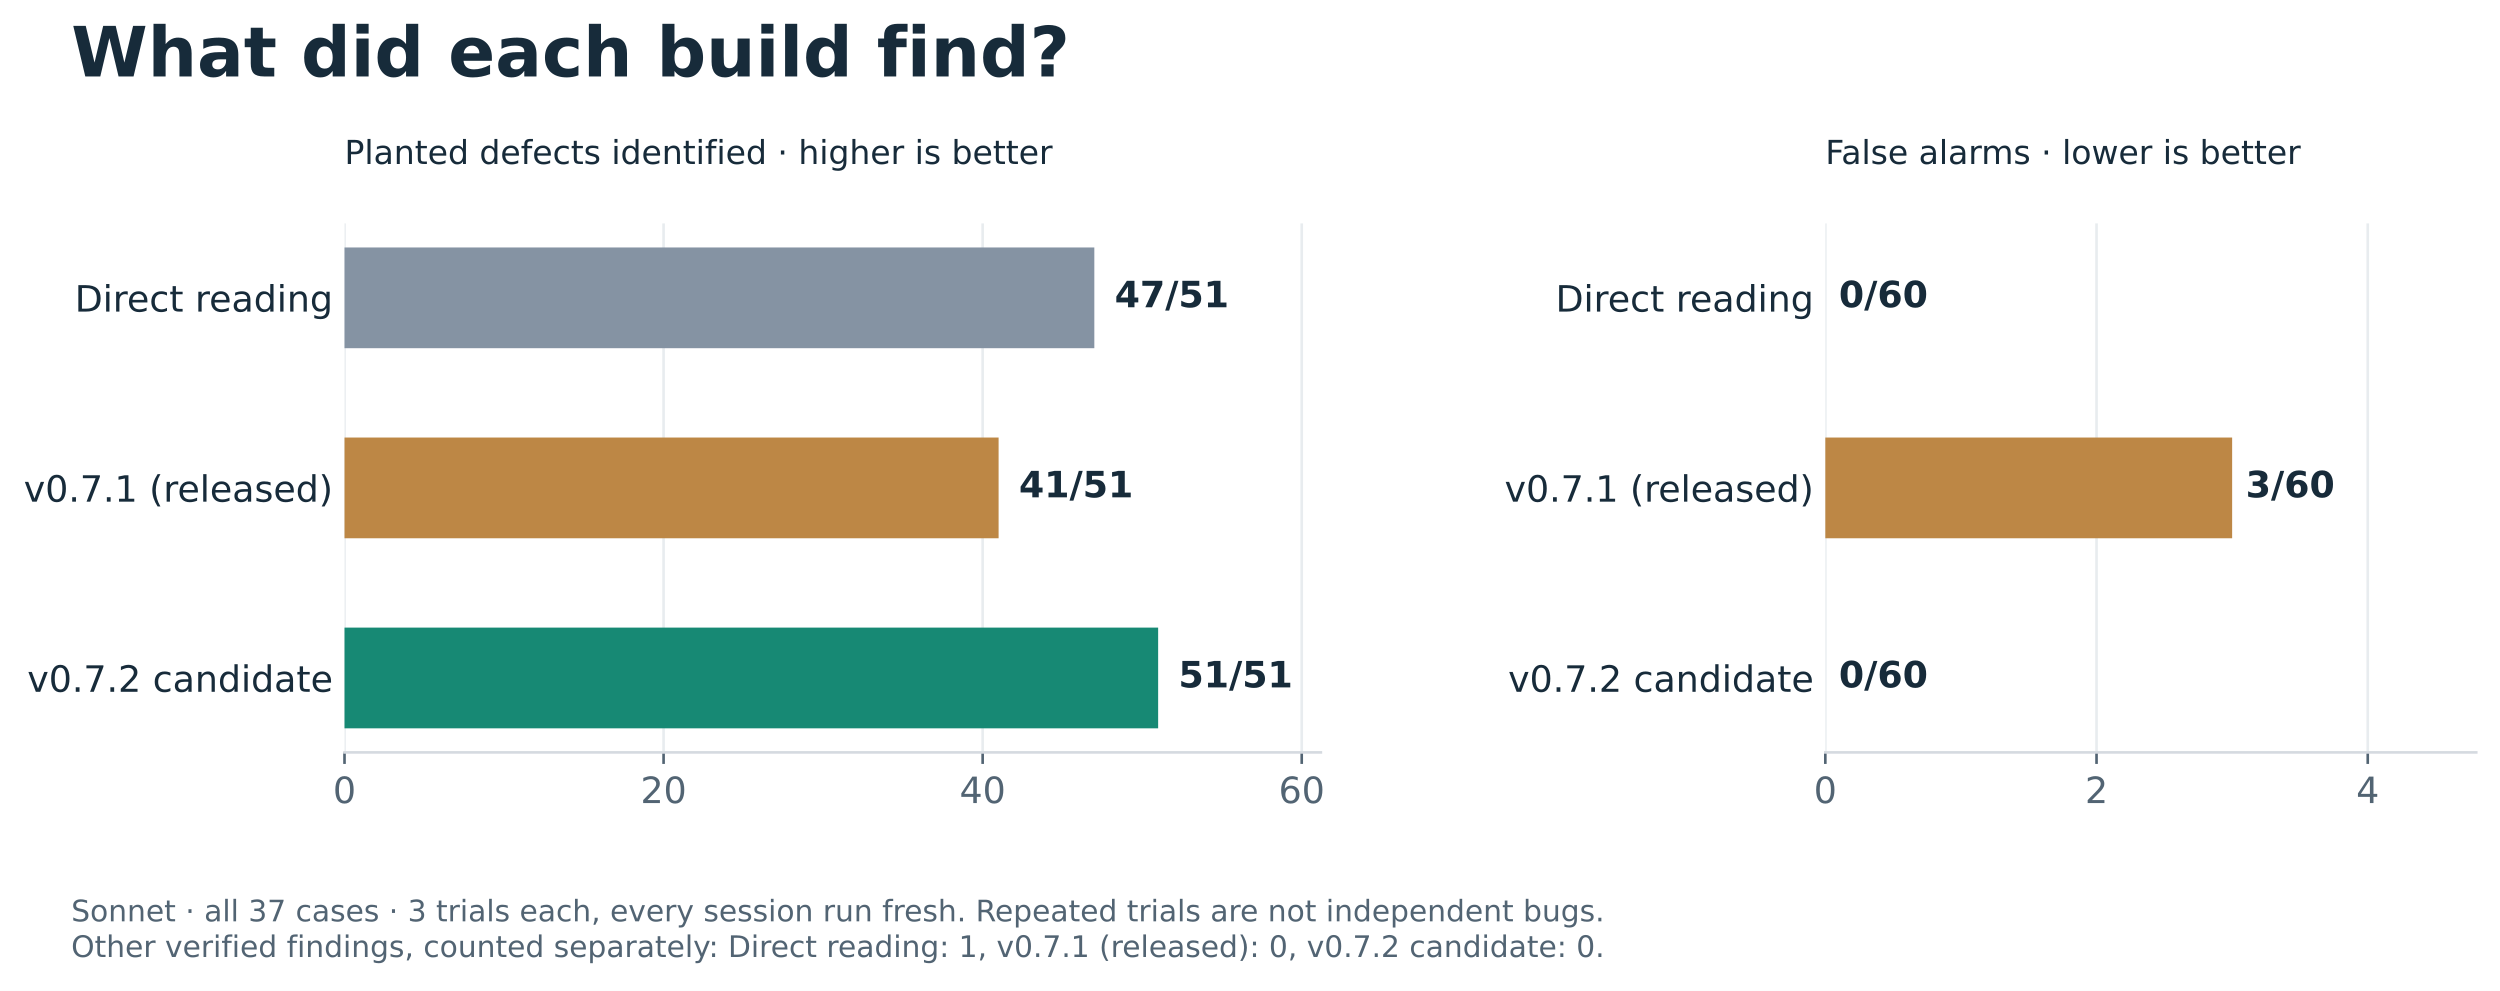
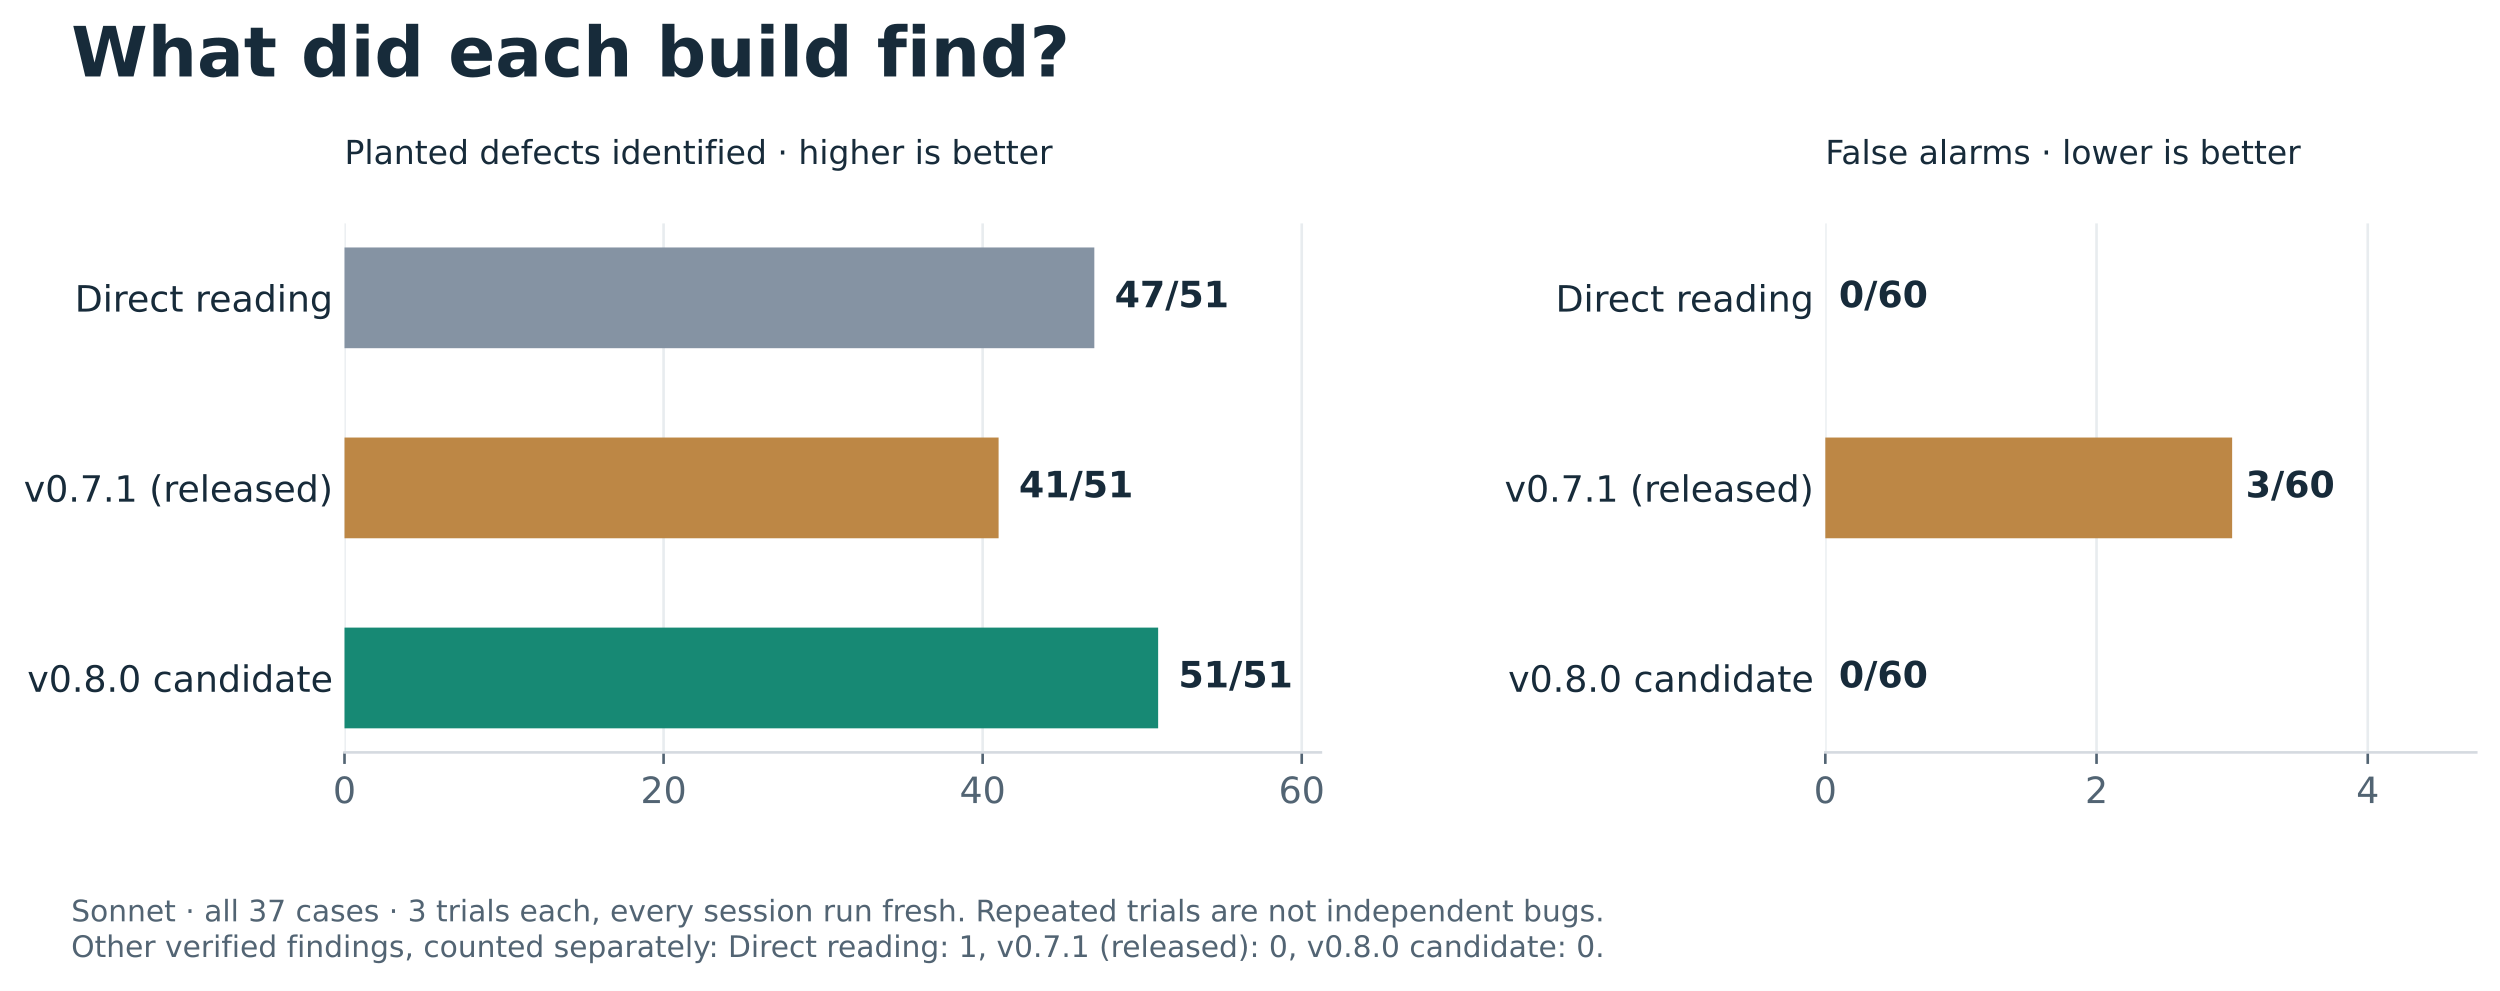
<svg xmlns="http://www.w3.org/2000/svg" xmlns:xlink="http://www.w3.org/1999/xlink" width="757.414pt" height="300.207pt" viewBox="0 0 757.414 300.207" version="1.1">
  <defs>
    <style type="text/css">*{stroke-linejoin: round; stroke-linecap: butt}</style>
  </defs>
  <g id="figure_1">
    <g id="patch_1">
      <path d="M 0 300.207 L 757.414 300.207 L 757.414 0 L 0 0 z " style="fill: #ffffff" />
    </g>
    <g id="axes_1">
      <g id="patch_2">
        <path d="M 104.374 227.952 L 400.178 227.952 L 400.178 67.68 L 104.374 67.68 z " style="fill: #ffffff" />
      </g>
      <g id="matplotlib.axis_1">
        <g id="xtick_1">
          <g id="line2d_1">
-             <path d="M 104.374 227.952 L 104.374 67.68 " clip-path="url(#pa6eb727b9a)" style="fill: none; stroke: #e8ecef; stroke-width: 0.8; stroke-linecap: square" />
+             <path d="M 104.374 227.952 L 104.374 67.68 " clip-path="url(#pe81498deff)" style="fill: none; stroke: #e8ecef; stroke-width: 0.8; stroke-linecap: square" />
          </g>
          <g id="line2d_2">
            <defs>
-               <path id="mdb88b208e1" d="M 0 0 L 0 3.5 " style="stroke: #526473; stroke-width: 0.8" />
+               <path id="m0980cc1a50" d="M 0 0 L 0 3.5 " style="stroke: #526473; stroke-width: 0.8" />
            </defs>
            <g>
-               <use xlink:href="#mdb88b208e1" x="104.374" y="227.952" style="fill: #526473; stroke: #526473; stroke-width: 0.8" />
+               <use xlink:href="#m0980cc1a50" x="104.374" y="227.952" style="fill: #526473; stroke: #526473; stroke-width: 0.8" />
            </g>
          </g>
          <g id="text_1">
            <text style="font-size: 11px; font-family: 'DejaVu Sans'; text-anchor: middle; fill: #526473" x="104.374" y="243.309" transform="rotate(-0 104.3736 243.3094)">0</text>
          </g>
        </g>
        <g id="xtick_2">
          <g id="line2d_3">
-             <path d="M 201.042 227.952 L 201.042 67.68 " clip-path="url(#pa6eb727b9a)" style="fill: none; stroke: #e8ecef; stroke-width: 0.8; stroke-linecap: square" />
+             <path d="M 201.042 227.952 L 201.042 67.68 " clip-path="url(#pe81498deff)" style="fill: none; stroke: #e8ecef; stroke-width: 0.8; stroke-linecap: square" />
          </g>
          <g id="line2d_4">
            <g>
-               <use xlink:href="#mdb88b208e1" x="201.042" y="227.952" style="fill: #526473; stroke: #526473; stroke-width: 0.8" />
+               <use xlink:href="#m0980cc1a50" x="201.042" y="227.952" style="fill: #526473; stroke: #526473; stroke-width: 0.8" />
            </g>
          </g>
          <g id="text_2">
            <text style="font-size: 11px; font-family: 'DejaVu Sans'; text-anchor: middle; fill: #526473" x="201.042" y="243.309" transform="rotate(-0 201.0418 243.3094)">20</text>
          </g>
        </g>
        <g id="xtick_3">
          <g id="line2d_5">
-             <path d="M 297.71 227.952 L 297.71 67.68 " clip-path="url(#pa6eb727b9a)" style="fill: none; stroke: #e8ecef; stroke-width: 0.8; stroke-linecap: square" />
+             <path d="M 297.71 227.952 L 297.71 67.68 " clip-path="url(#pe81498deff)" style="fill: none; stroke: #e8ecef; stroke-width: 0.8; stroke-linecap: square" />
          </g>
          <g id="line2d_6">
            <g>
-               <use xlink:href="#mdb88b208e1" x="297.71" y="227.952" style="fill: #526473; stroke: #526473; stroke-width: 0.8" />
+               <use xlink:href="#m0980cc1a50" x="297.71" y="227.952" style="fill: #526473; stroke: #526473; stroke-width: 0.8" />
            </g>
          </g>
          <g id="text_3">
            <text style="font-size: 11px; font-family: 'DejaVu Sans'; text-anchor: middle; fill: #526473" x="297.71" y="243.309" transform="rotate(-0 297.7099 243.3094)">40</text>
          </g>
        </g>
        <g id="xtick_4">
          <g id="line2d_7">
-             <path d="M 394.378 227.952 L 394.378 67.68 " clip-path="url(#pa6eb727b9a)" style="fill: none; stroke: #e8ecef; stroke-width: 0.8; stroke-linecap: square" />
+             <path d="M 394.378 227.952 L 394.378 67.68 " clip-path="url(#pe81498deff)" style="fill: none; stroke: #e8ecef; stroke-width: 0.8; stroke-linecap: square" />
          </g>
          <g id="line2d_8">
            <g>
-               <use xlink:href="#mdb88b208e1" x="394.378" y="227.952" style="fill: #526473; stroke: #526473; stroke-width: 0.8" />
+               <use xlink:href="#m0980cc1a50" x="394.378" y="227.952" style="fill: #526473; stroke: #526473; stroke-width: 0.8" />
            </g>
          </g>
          <g id="text_4">
            <text style="font-size: 11px; font-family: 'DejaVu Sans'; text-anchor: middle; fill: #526473" x="394.378" y="243.309" transform="rotate(-0 394.3781 243.3094)">60</text>
          </g>
        </g>
      </g>
      <g id="matplotlib.axis_2">
        <g id="ytick_1">
          <g id="line2d_9" />
          <g id="text_5">
            <text style="font-size: 11px; font-family: 'DejaVu Sans'; text-anchor: end; fill: #172b3a" x="100.874" y="94.405" transform="rotate(-0 100.8736 94.40549)">Direct reading</text>
          </g>
        </g>
        <g id="ytick_2">
          <g id="line2d_10" />
          <g id="text_6">
            <text style="font-size: 11px; font-family: 'DejaVu Sans'; text-anchor: end; fill: #172b3a" x="100.874" y="151.995" transform="rotate(-0 100.8736 151.9951)">v0.7.1 (released)</text>
          </g>
        </g>
        <g id="ytick_3">
          <g id="line2d_11" />
          <g id="text_7">
-             <text style="font-size: 11px; font-family: 'DejaVu Sans'; text-anchor: end; fill: #172b3a" x="100.874" y="209.585" transform="rotate(-0 100.8736 209.5848)">v0.7.2 candidate</text>
+             <text style="font-size: 11px; font-family: 'DejaVu Sans'; text-anchor: end; fill: #172b3a" x="100.874" y="209.585" transform="rotate(-0 100.8736 209.5848)">v0.8.0 candidate</text>
          </g>
        </g>
      </g>
      <g id="patch_3">
-         <path d="M 104.374 74.965 L 331.544 74.965 L 331.544 105.488 L 104.374 105.488 z " clip-path="url(#pa6eb727b9a)" style="fill: #8593a3" />
+         <path d="M 104.374 74.965 L 331.544 74.965 L 331.544 105.488 L 104.374 105.488 z " clip-path="url(#pe81498deff)" style="fill: #8593a3" />
      </g>
      <g id="patch_4">
-         <path d="M 104.374 132.555 L 302.543 132.555 L 302.543 163.077 L 104.374 163.077 z " clip-path="url(#pa6eb727b9a)" style="fill: #bd8745" />
+         <path d="M 104.374 132.555 L 302.543 132.555 L 302.543 163.077 L 104.374 163.077 z " clip-path="url(#pe81498deff)" style="fill: #bd8745" />
      </g>
      <g id="patch_5">
-         <path d="M 104.374 190.144 L 350.877 190.144 L 350.877 220.667 L 104.374 220.667 z " clip-path="url(#pa6eb727b9a)" style="fill: #178974" />
+         <path d="M 104.374 190.144 L 350.877 190.144 L 350.877 220.667 L 104.374 220.667 z " clip-path="url(#pe81498deff)" style="fill: #178974" />
      </g>
      <g id="patch_6">
        <path d="M 104.374 227.952 L 400.178 227.952 " style="fill: none; stroke: #d5dae0; stroke-width: 0.8; stroke-linejoin: miter; stroke-linecap: square" />
      </g>
      <g id="text_8">
        <text style="font-weight: 700; font-size: 11px; font-family: 'DejaVu Sans'; text-anchor: start; fill: #172b3a" x="337.706" y="93.084" transform="rotate(-0 337.7064 93.08377)">47/51</text>
      </g>
      <g id="text_9">
        <text style="font-weight: 700; font-size: 11px; font-family: 'DejaVu Sans'; text-anchor: start; fill: #172b3a" x="308.706" y="150.673" transform="rotate(-0 308.7059 150.6734)">41/51</text>
      </g>
      <g id="text_10">
        <text style="font-weight: 700; font-size: 11px; font-family: 'DejaVu Sans'; text-anchor: start; fill: #172b3a" x="357.04" y="208.263" transform="rotate(-0 357.04 208.2631)">51/51</text>
      </g>
      <g id="text_11">
        <text style="font-size: 10px; font-family: 'DejaVu Sans'; text-anchor: start; fill: #172b3a" x="104.374" y="49.68" transform="rotate(-0 104.3736 49.68)">Planted defects identified · higher is better</text>
      </g>
    </g>
    <g id="axes_2">
      <g id="patch_7">
        <path d="M 553.011 227.952 L 750.214 227.952 L 750.214 67.68 L 553.011 67.68 z " style="fill: #ffffff" />
      </g>
      <g id="matplotlib.axis_3">
        <g id="xtick_5">
          <g id="line2d_12">
-             <path d="M 553.011 227.952 L 553.011 67.68 " clip-path="url(#p273f39f75e)" style="fill: none; stroke: #e8ecef; stroke-width: 0.8; stroke-linecap: square" />
+             <path d="M 553.011 227.952 L 553.011 67.68 " clip-path="url(#p9abb02469e)" style="fill: none; stroke: #e8ecef; stroke-width: 0.8; stroke-linecap: square" />
          </g>
          <g id="line2d_13">
            <g>
-               <use xlink:href="#mdb88b208e1" x="553.011" y="227.952" style="fill: #526473; stroke: #526473; stroke-width: 0.8" />
+               <use xlink:href="#m0980cc1a50" x="553.011" y="227.952" style="fill: #526473; stroke: #526473; stroke-width: 0.8" />
            </g>
          </g>
          <g id="text_12">
            <text style="font-size: 11px; font-family: 'DejaVu Sans'; text-anchor: middle; fill: #526473" x="553.011" y="243.309" transform="rotate(-0 553.0105 243.3094)">0</text>
          </g>
        </g>
        <g id="xtick_6">
          <g id="line2d_14">
-             <path d="M 635.178 227.952 L 635.178 67.68 " clip-path="url(#p273f39f75e)" style="fill: none; stroke: #e8ecef; stroke-width: 0.8; stroke-linecap: square" />
+             <path d="M 635.178 227.952 L 635.178 67.68 " clip-path="url(#p9abb02469e)" style="fill: none; stroke: #e8ecef; stroke-width: 0.8; stroke-linecap: square" />
          </g>
          <g id="line2d_15">
            <g>
-               <use xlink:href="#mdb88b208e1" x="635.178" y="227.952" style="fill: #526473; stroke: #526473; stroke-width: 0.8" />
+               <use xlink:href="#m0980cc1a50" x="635.178" y="227.952" style="fill: #526473; stroke: #526473; stroke-width: 0.8" />
            </g>
          </g>
          <g id="text_13">
            <text style="font-size: 11px; font-family: 'DejaVu Sans'; text-anchor: middle; fill: #526473" x="635.178" y="243.309" transform="rotate(-0 635.1785 243.3094)">2</text>
          </g>
        </g>
        <g id="xtick_7">
          <g id="line2d_16">
-             <path d="M 717.346 227.952 L 717.346 67.68 " clip-path="url(#p273f39f75e)" style="fill: none; stroke: #e8ecef; stroke-width: 0.8; stroke-linecap: square" />
+             <path d="M 717.346 227.952 L 717.346 67.68 " clip-path="url(#p9abb02469e)" style="fill: none; stroke: #e8ecef; stroke-width: 0.8; stroke-linecap: square" />
          </g>
          <g id="line2d_17">
            <g>
-               <use xlink:href="#mdb88b208e1" x="717.346" y="227.952" style="fill: #526473; stroke: #526473; stroke-width: 0.8" />
+               <use xlink:href="#m0980cc1a50" x="717.346" y="227.952" style="fill: #526473; stroke: #526473; stroke-width: 0.8" />
            </g>
          </g>
          <g id="text_14">
            <text style="font-size: 11px; font-family: 'DejaVu Sans'; text-anchor: middle; fill: #526473" x="717.346" y="243.309" transform="rotate(-0 717.3464 243.3094)">4</text>
          </g>
        </g>
      </g>
      <g id="matplotlib.axis_4">
        <g id="ytick_4">
          <g id="line2d_18" />
          <g id="text_15">
            <text style="font-size: 11px; font-family: 'DejaVu Sans'; text-anchor: end; fill: #172b3a" x="549.511" y="94.405" transform="rotate(-0 549.5105 94.40549)">Direct reading</text>
          </g>
        </g>
        <g id="ytick_5">
          <g id="line2d_19" />
          <g id="text_16">
            <text style="font-size: 11px; font-family: 'DejaVu Sans'; text-anchor: end; fill: #172b3a" x="549.511" y="151.995" transform="rotate(-0 549.5105 151.9951)">v0.7.1 (released)</text>
          </g>
        </g>
        <g id="ytick_6">
          <g id="line2d_20" />
          <g id="text_17">
-             <text style="font-size: 11px; font-family: 'DejaVu Sans'; text-anchor: end; fill: #172b3a" x="549.511" y="209.585" transform="rotate(-0 549.5105 209.5848)">v0.7.2 candidate</text>
+             <text style="font-size: 11px; font-family: 'DejaVu Sans'; text-anchor: end; fill: #172b3a" x="549.511" y="209.585" transform="rotate(-0 549.5105 209.5848)">v0.8.0 candidate</text>
          </g>
        </g>
      </g>
      <g id="patch_8">
-         <path d="M 553.011 74.965 L 553.011 74.965 L 553.011 105.488 L 553.011 105.488 z " clip-path="url(#p273f39f75e)" style="fill: #8593a3" />
+         <path d="M 553.011 74.965 L 553.011 74.965 L 553.011 105.488 L 553.011 105.488 z " clip-path="url(#p9abb02469e)" style="fill: #8593a3" />
      </g>
      <g id="patch_9">
-         <path d="M 553.011 132.555 L 676.262 132.555 L 676.262 163.077 L 553.011 163.077 z " clip-path="url(#p273f39f75e)" style="fill: #bd8745" />
+         <path d="M 553.011 132.555 L 676.262 132.555 L 676.262 163.077 L 553.011 163.077 z " clip-path="url(#p9abb02469e)" style="fill: #bd8745" />
      </g>
      <g id="patch_10">
-         <path d="M 553.011 190.144 L 553.011 190.144 L 553.011 220.667 L 553.011 220.667 z " clip-path="url(#p273f39f75e)" style="fill: #178974" />
+         <path d="M 553.011 190.144 L 553.011 190.144 L 553.011 220.667 L 553.011 220.667 z " clip-path="url(#p9abb02469e)" style="fill: #178974" />
      </g>
      <g id="patch_11">
        <path d="M 553.011 227.952 L 750.214 227.952 " style="fill: none; stroke: #d5dae0; stroke-width: 0.8; stroke-linejoin: miter; stroke-linecap: square" />
      </g>
      <g id="text_18">
        <text style="font-weight: 700; font-size: 11px; font-family: 'DejaVu Sans'; text-anchor: start; fill: #172b3a" x="557.119" y="93.084" transform="rotate(-0 557.1189 93.08377)">0/60</text>
      </g>
      <g id="text_19">
        <text style="font-weight: 700; font-size: 11px; font-family: 'DejaVu Sans'; text-anchor: start; fill: #172b3a" x="680.371" y="150.673" transform="rotate(-0 680.3708 150.6734)">3/60</text>
      </g>
      <g id="text_20">
        <text style="font-weight: 700; font-size: 11px; font-family: 'DejaVu Sans'; text-anchor: start; fill: #172b3a" x="557.119" y="208.263" transform="rotate(-0 557.1189 208.2631)">0/60</text>
      </g>
      <g id="text_21">
        <text style="font-size: 10px; font-family: 'DejaVu Sans'; text-anchor: start; fill: #172b3a" x="553.011" y="49.68" transform="rotate(-0 553.0105 49.68)">False alarms · lower is better</text>
      </g>
    </g>
    <g id="text_22">
      <text style="font-weight: 700; font-size: 21px; font-family: 'DejaVu Sans'; text-anchor: start; fill: #172b3a" x="21.574" y="23.157" transform="rotate(-0 21.57359 23.15672)">What did each build find?</text>
    </g>
    <g id="text_23">
      <text style="font-size: 9px; font-family: 'DejaVu Sans'; fill: #526473" transform="translate(21.57359 279.1415)">Sonnet · all 37 cases · 3 trials each, every session run fresh. Repeated trials are not independent bugs.</text>
-       <text style="font-size: 9px; font-family: 'DejaVu Sans'; fill: #526473" transform="translate(21.57359 289.944)">Other verified findings, counted separately: Direct reading: 1, v0.7.1 (released): 0, v0.7.2 candidate: 0.</text>
+       <text style="font-size: 9px; font-family: 'DejaVu Sans'; fill: #526473" transform="translate(21.57359 289.944)">Other verified findings, counted separately: Direct reading: 1, v0.7.1 (released): 0, v0.8.0 candidate: 0.</text>
    </g>
  </g>
  <defs>
-     <clipPath id="pa6eb727b9a">
+     <clipPath id="pe81498deff">
      <rect x="104.374" y="67.68" width="295.805" height="160.272" />
    </clipPath>
-     <clipPath id="p273f39f75e">
+     <clipPath id="p9abb02469e">
      <rect x="553.011" y="67.68" width="197.203" height="160.272" />
    </clipPath>
  </defs>
</svg>
